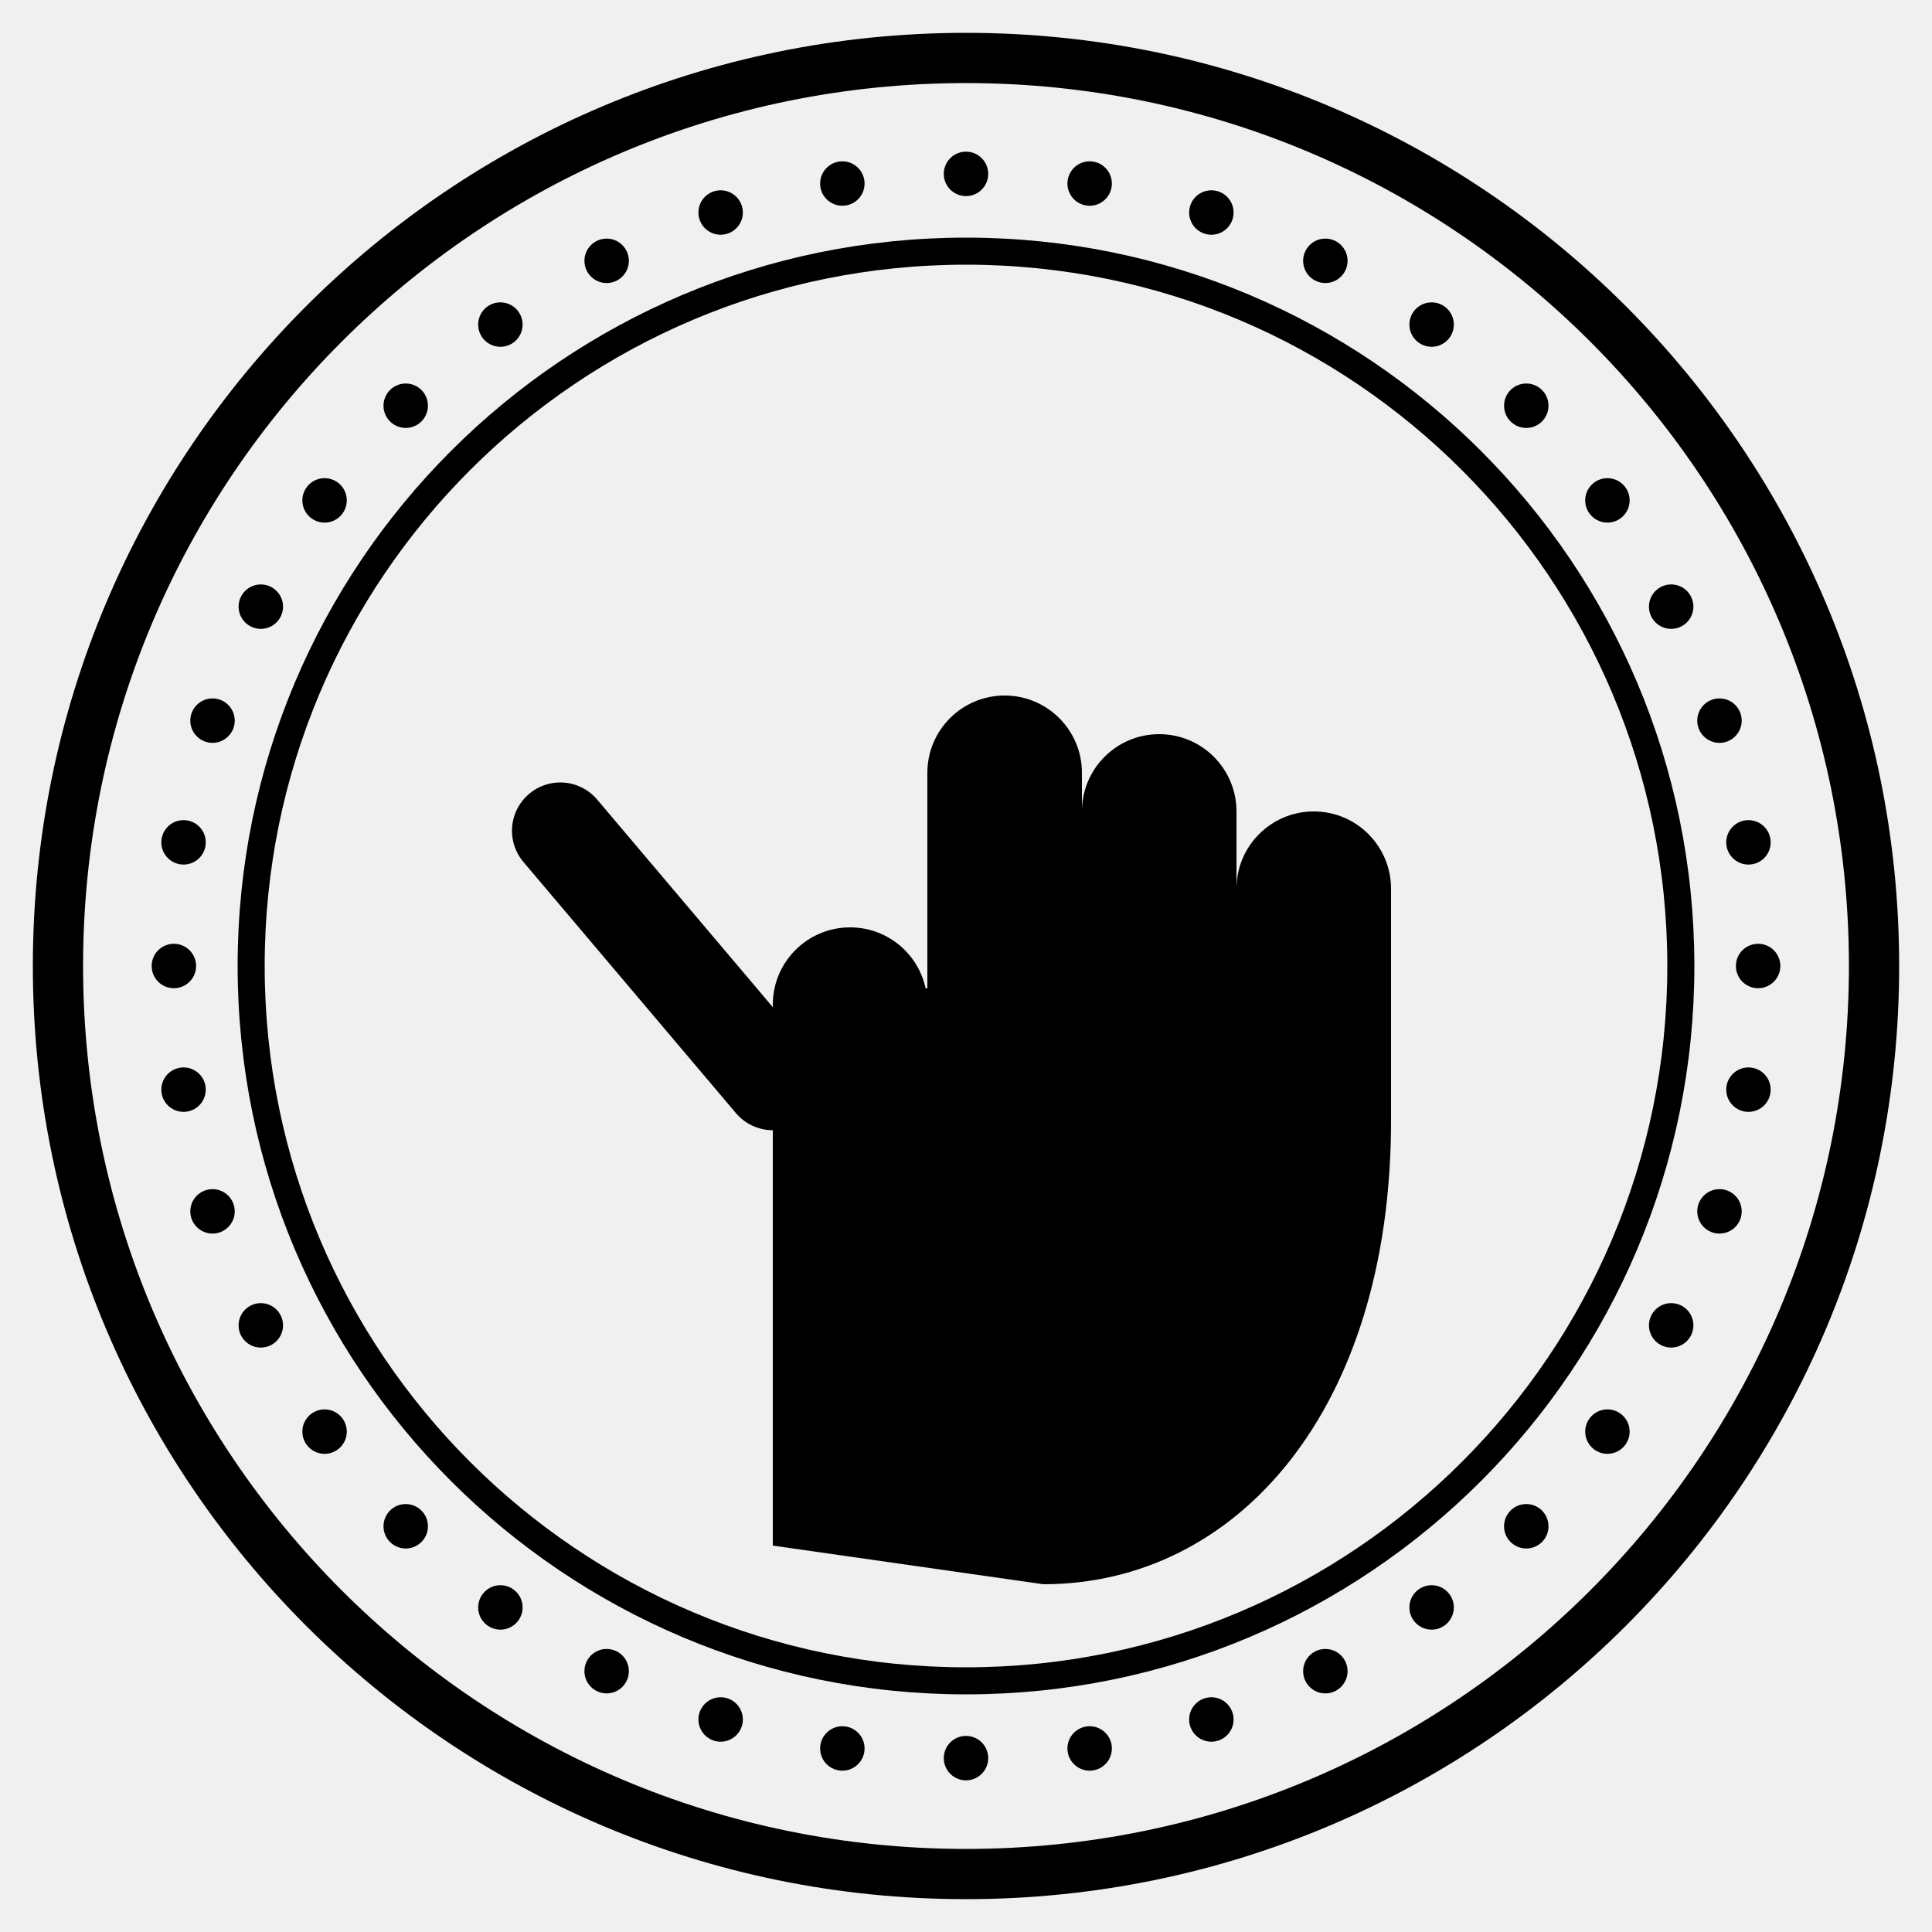
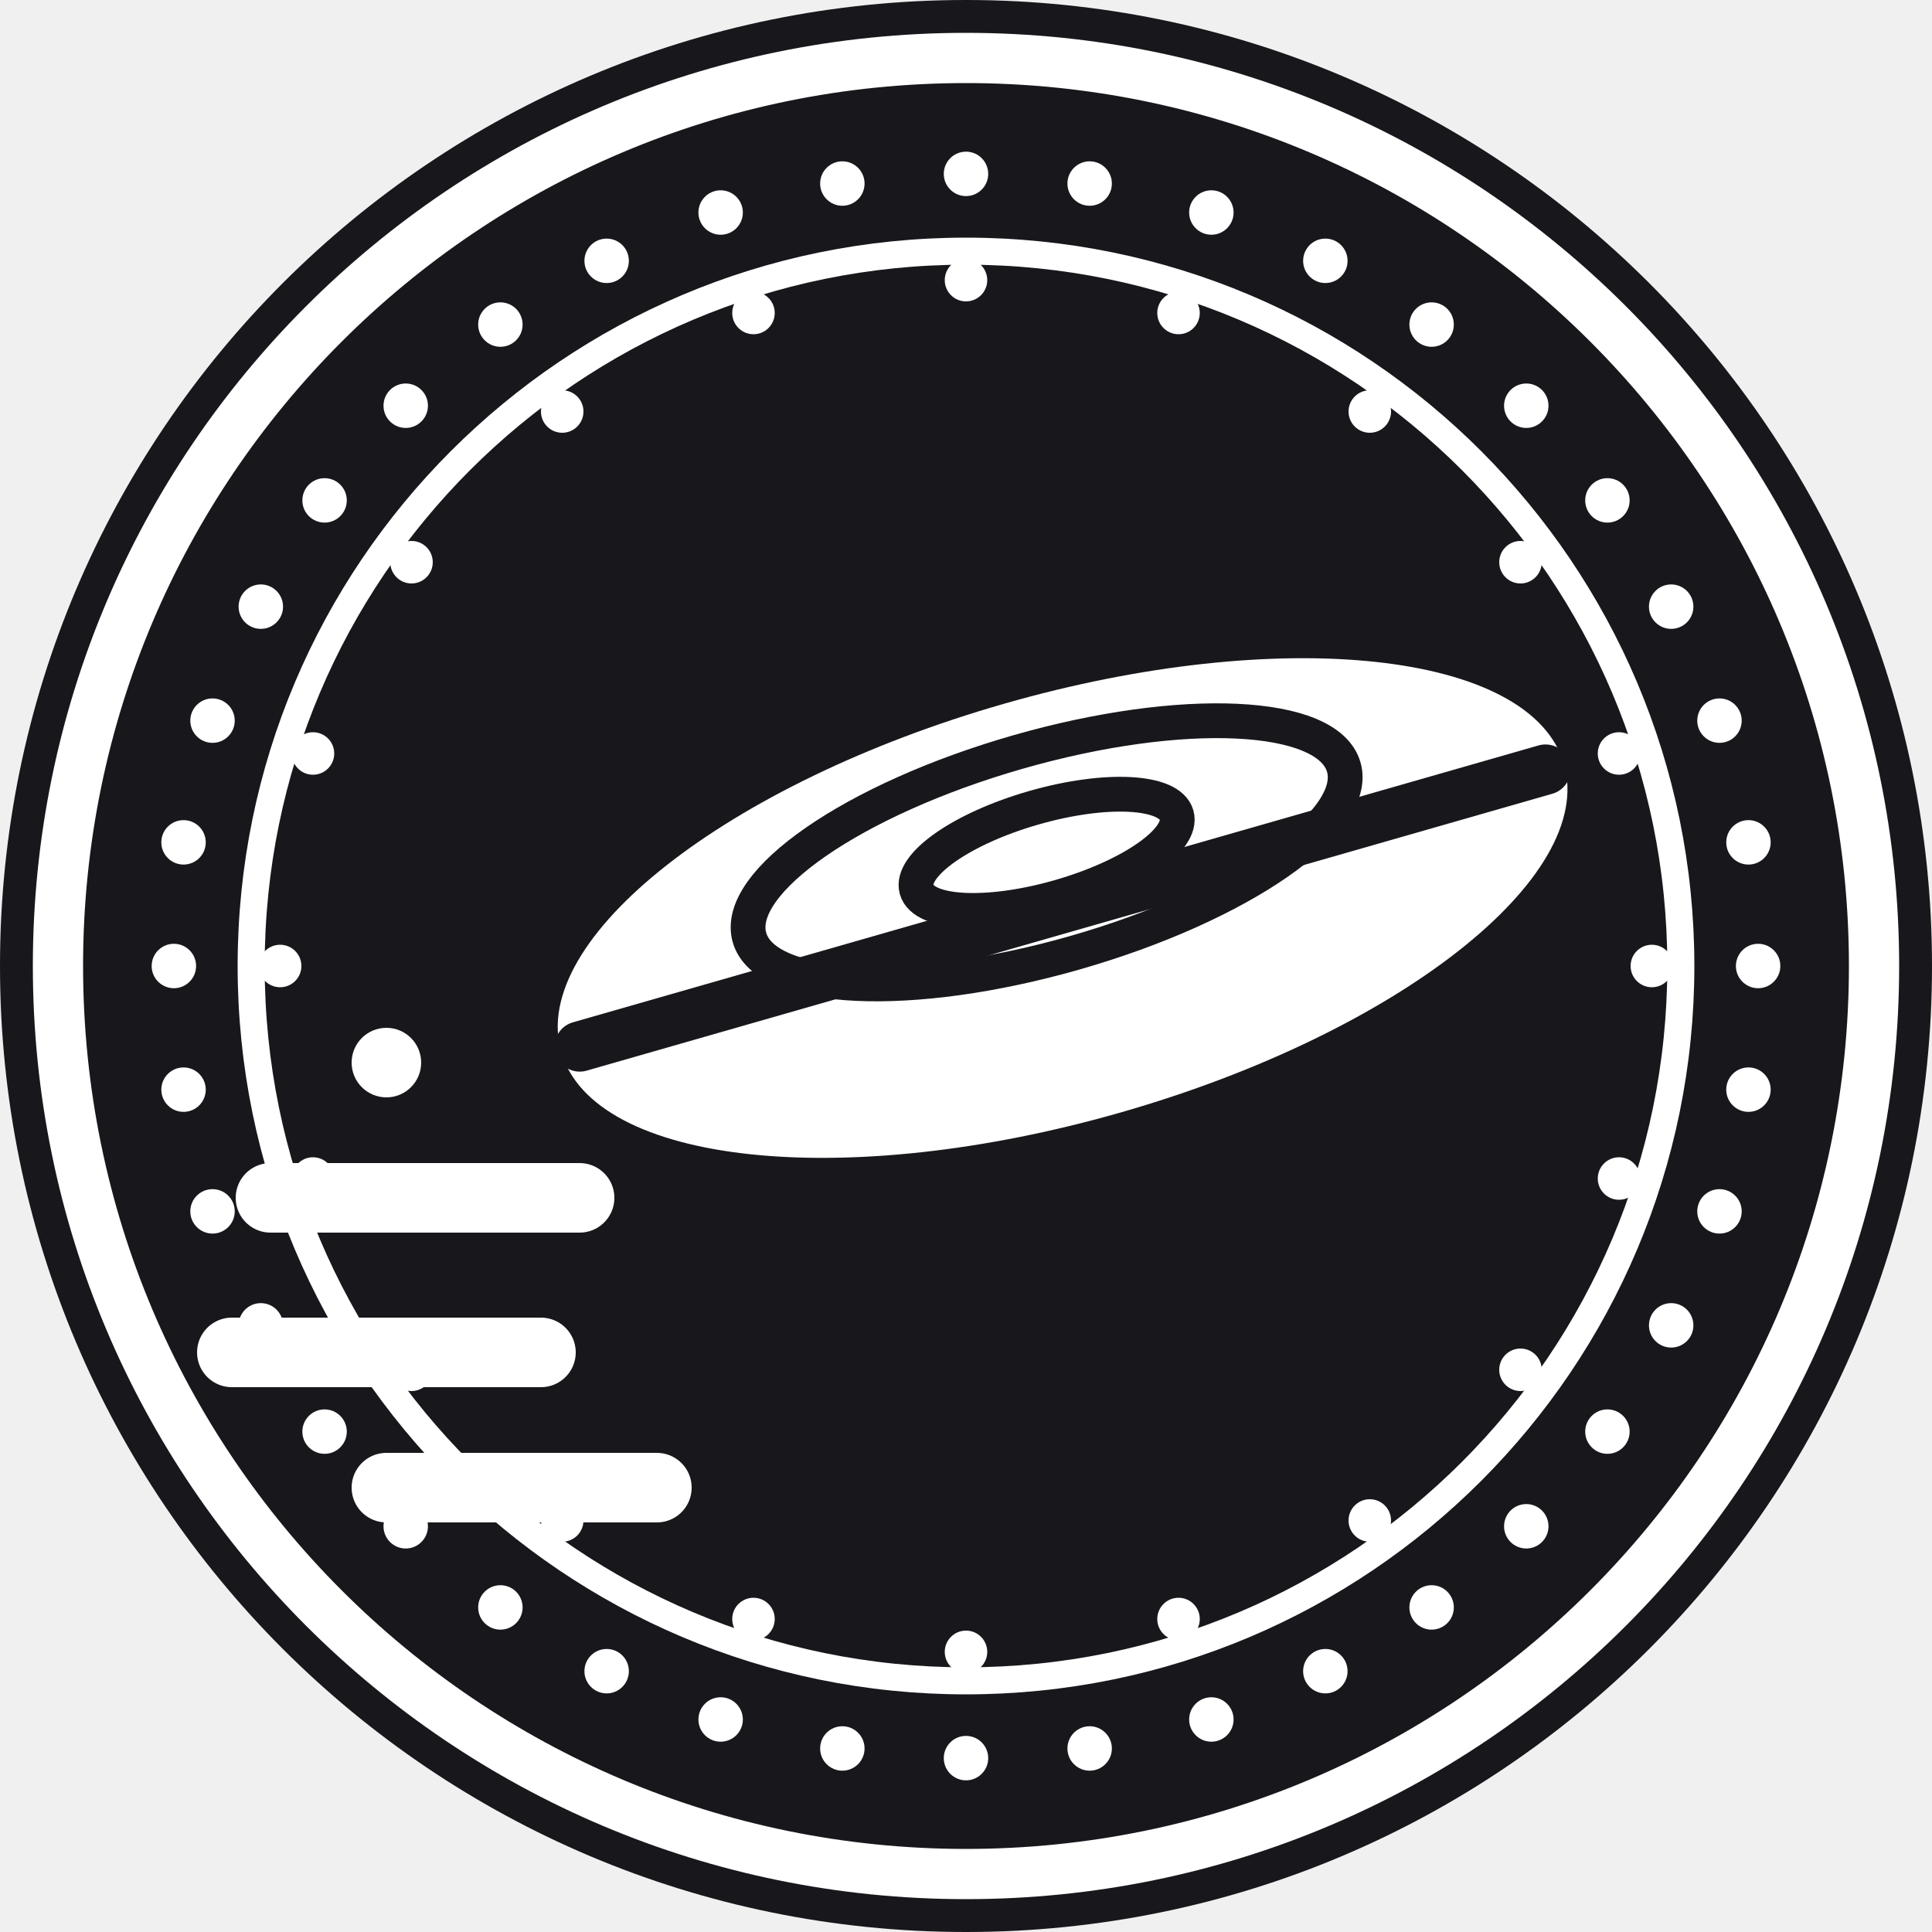
<svg xmlns="http://www.w3.org/2000/svg" viewBox="0 0 100 100" width="100" height="100">
-   <circle cx="50" cy="50" r="47" fill="none" stroke="currentColor" stroke-width="2.6" />
-   <circle cx="91.0" cy="50.0" r="1.15" fill="currentColor" />
-   <circle cx="90.5" cy="56.4" r="1.15" fill="currentColor" />
-   <circle cx="89.0" cy="62.7" r="1.15" fill="currentColor" />
-   <circle cx="86.5" cy="68.6" r="1.15" fill="currentColor" />
-   <circle cx="83.2" cy="74.1" r="1.15" fill="currentColor" />
-   <circle cx="79.0" cy="79.0" r="1.15" fill="currentColor" />
-   <circle cx="74.1" cy="83.2" r="1.15" fill="currentColor" />
-   <circle cx="68.6" cy="86.5" r="1.15" fill="currentColor" />
-   <circle cx="62.7" cy="89.0" r="1.15" fill="currentColor" />
-   <circle cx="56.4" cy="90.5" r="1.15" fill="currentColor" />
-   <circle cx="50.0" cy="91.0" r="1.15" fill="currentColor" />
-   <circle cx="43.6" cy="90.5" r="1.15" fill="currentColor" />
-   <circle cx="37.3" cy="89.0" r="1.15" fill="currentColor" />
-   <circle cx="31.4" cy="86.5" r="1.15" fill="currentColor" />
-   <circle cx="25.9" cy="83.2" r="1.15" fill="currentColor" />
-   <circle cx="21.0" cy="79.0" r="1.15" fill="currentColor" />
-   <circle cx="16.8" cy="74.1" r="1.15" fill="currentColor" />
-   <circle cx="13.5" cy="68.6" r="1.15" fill="currentColor" />
-   <circle cx="11.0" cy="62.7" r="1.15" fill="currentColor" />
-   <circle cx="9.5" cy="56.4" r="1.15" fill="currentColor" />
-   <circle cx="9.0" cy="50.0" r="1.15" fill="currentColor" />
-   <circle cx="9.5" cy="43.6" r="1.15" fill="currentColor" />
-   <circle cx="11.0" cy="37.3" r="1.15" fill="currentColor" />
-   <circle cx="13.5" cy="31.4" r="1.15" fill="currentColor" />
-   <circle cx="16.8" cy="25.9" r="1.15" fill="currentColor" />
-   <circle cx="21.0" cy="21.0" r="1.15" fill="currentColor" />
-   <circle cx="25.9" cy="16.8" r="1.15" fill="currentColor" />
-   <circle cx="31.4" cy="13.5" r="1.15" fill="currentColor" />
-   <circle cx="37.3" cy="11.0" r="1.15" fill="currentColor" />
-   <circle cx="43.6" cy="9.5" r="1.15" fill="currentColor" />
-   <circle cx="50.0" cy="9.0" r="1.15" fill="currentColor" />
-   <circle cx="56.4" cy="9.5" r="1.15" fill="currentColor" />
-   <circle cx="62.7" cy="11.0" r="1.15" fill="currentColor" />
-   <circle cx="68.6" cy="13.5" r="1.15" fill="currentColor" />
-   <circle cx="74.1" cy="16.8" r="1.15" fill="currentColor" />
-   <circle cx="79.0" cy="21.0" r="1.15" fill="currentColor" />
-   <circle cx="83.2" cy="25.9" r="1.15" fill="currentColor" />
-   <circle cx="86.5" cy="31.4" r="1.15" fill="currentColor" />
-   <circle cx="89.0" cy="37.3" r="1.15" fill="currentColor" />
-   <circle cx="90.5" cy="43.6" r="1.15" fill="currentColor" />
-   <circle cx="50" cy="50" r="37" fill="none" stroke="currentColor" stroke-width="1.4" />
-   <path d="M40 80 V52 a4 4 0 0 1 8 0 V40 a4 4 0 0 1 8 0 V42 a4 4 0 0 1 8 0 V46 a4 4 0 0 1 8 0 V58 C72 73 64 82 54 82 Z" fill="currentColor" />
-   <path d="M40 80 V52 a4 4 0 0 1 8 0 V82 Z" fill="none" />
-   <line x1="40" y1="56" x2="29" y2="43" fill="none" stroke="currentColor" stroke-width="5" stroke-linecap="round" stroke-linejoin="round" />
-   <g fill="none" stroke="currentColor" stroke-width="1.7" stroke-linecap="round" stroke-linejoin="round">
-     <path d="M48 52 V64 M56 56 V64 M64 58 V64" />
+   <circle cx="50" cy="50" r="50" fill="#17171c" />
+   <circle cx="50" cy="50" r="47" fill="none" stroke="#fff" stroke-width="2.6" />
+   <circle cx="91.0" cy="50.0" r="1.15" fill="#fff" />
+   <circle cx="90.5" cy="56.4" r="1.15" fill="#fff" />
+   <circle cx="89.0" cy="62.7" r="1.15" fill="#fff" />
+   <circle cx="86.5" cy="68.6" r="1.15" fill="#fff" />
+   <circle cx="83.2" cy="74.1" r="1.15" fill="#fff" />
+   <circle cx="79.0" cy="79.0" r="1.15" fill="#fff" />
+   <circle cx="74.1" cy="83.2" r="1.15" fill="#fff" />
+   <circle cx="68.6" cy="86.5" r="1.15" fill="#fff" />
+   <circle cx="62.7" cy="89.0" r="1.15" fill="#fff" />
+   <circle cx="56.4" cy="90.5" r="1.15" fill="#fff" />
+   <circle cx="50.0" cy="91.0" r="1.15" fill="#fff" />
+   <circle cx="43.6" cy="90.5" r="1.15" fill="#fff" />
+   <circle cx="37.3" cy="89.0" r="1.15" fill="#fff" />
+   <circle cx="31.4" cy="86.5" r="1.15" fill="#fff" />
+   <circle cx="25.9" cy="83.2" r="1.15" fill="#fff" />
+   <circle cx="21.0" cy="79.0" r="1.15" fill="#fff" />
+   <circle cx="16.8" cy="74.1" r="1.15" fill="#fff" />
+   <circle cx="13.5" cy="68.6" r="1.15" fill="#fff" />
+   <circle cx="11.0" cy="62.7" r="1.15" fill="#fff" />
+   <circle cx="9.5" cy="56.4" r="1.15" fill="#fff" />
+   <circle cx="9.0" cy="50.0" r="1.15" fill="#fff" />
+   <circle cx="9.5" cy="43.6" r="1.15" fill="#fff" />
+   <circle cx="11.0" cy="37.3" r="1.15" fill="#fff" />
+   <circle cx="13.5" cy="31.4" r="1.15" fill="#fff" />
+   <circle cx="16.8" cy="25.9" r="1.15" fill="#fff" />
+   <circle cx="21.0" cy="21.0" r="1.15" fill="#fff" />
+   <circle cx="25.9" cy="16.8" r="1.15" fill="#fff" />
+   <circle cx="31.4" cy="13.5" r="1.15" fill="#fff" />
+   <circle cx="37.3" cy="11.0" r="1.15" fill="#fff" />
+   <circle cx="43.6" cy="9.5" r="1.15" fill="#fff" />
+   <circle cx="50.0" cy="9.0" r="1.15" fill="#fff" />
+   <circle cx="56.4" cy="9.5" r="1.15" fill="#fff" />
+   <circle cx="62.7" cy="11.0" r="1.15" fill="#fff" />
+   <circle cx="68.6" cy="13.5" r="1.15" fill="#fff" />
+   <circle cx="74.1" cy="16.8" r="1.15" fill="#fff" />
+   <circle cx="79.0" cy="21.0" r="1.15" fill="#fff" />
+   <circle cx="83.2" cy="25.9" r="1.15" fill="#fff" />
+   <circle cx="86.5" cy="31.4" r="1.15" fill="#fff" />
+   <circle cx="89.0" cy="37.3" r="1.15" fill="#fff" />
+   <circle cx="90.5" cy="43.6" r="1.15" fill="#fff" />
+   <circle cx="50" cy="50" r="37" fill="none" stroke="#fff" stroke-width="1.4" />
+   <g transform="rotate(-16 55 47)">
+     <ellipse cx="55" cy="47" rx="27" ry="11" fill="#fff" />
+     <line x1="29" y1="47" x2="81" y2="47" fill="none" stroke="#17171c" stroke-width="2.6" stroke-linecap="round" stroke-linejoin="round" />
+     <ellipse cx="55" cy="44" rx="16" ry="5.4" fill="none" stroke="#17171c" stroke-width="1.8" />
+     <ellipse cx="55" cy="44" rx="7" ry="2.4" fill="none" stroke="#17171c" stroke-width="1.8" />
  </g>
+   <g fill="none" stroke="#fff" stroke-width="3.6" stroke-linecap="round" stroke-linejoin="round">
+     <path d="M14 62 H30" />
+     <path d="M12 70 H28" />
+     <path d="M20 77 H34" />
+   </g>
+   <circle cx="20" cy="55" r="1.8" fill="#fff" />
+   <circle cx="85.5" cy="50.0" r="1.1" fill="#fff" />
+   <circle cx="83.8" cy="61.0" r="1.1" fill="#fff" />
+   <circle cx="78.7" cy="70.9" r="1.1" fill="#fff" />
+   <circle cx="70.9" cy="78.7" r="1.1" fill="#fff" />
+   <circle cx="61.0" cy="83.8" r="1.1" fill="#fff" />
+   <circle cx="50.0" cy="85.5" r="1.1" fill="#fff" />
+   <circle cx="39.0" cy="83.8" r="1.1" fill="#fff" />
+   <circle cx="29.1" cy="78.7" r="1.1" fill="#fff" />
+   <circle cx="21.3" cy="70.9" r="1.1" fill="#fff" />
+   <circle cx="16.2" cy="61.0" r="1.1" fill="#fff" />
+   <circle cx="14.5" cy="50.0" r="1.1" fill="#fff" />
+   <circle cx="16.2" cy="39.0" r="1.1" fill="#fff" />
+   <circle cx="21.3" cy="29.1" r="1.1" fill="#fff" />
+   <circle cx="29.1" cy="21.3" r="1.1" fill="#fff" />
+   <circle cx="39.0" cy="16.2" r="1.1" fill="#fff" />
+   <circle cx="50.0" cy="14.5" r="1.1" fill="#fff" />
+   <circle cx="61.0" cy="16.2" r="1.1" fill="#fff" />
+   <circle cx="70.9" cy="21.3" r="1.1" fill="#fff" />
+   <circle cx="78.7" cy="29.1" r="1.1" fill="#fff" />
+   <circle cx="83.8" cy="39.0" r="1.1" fill="#fff" />
</svg>
